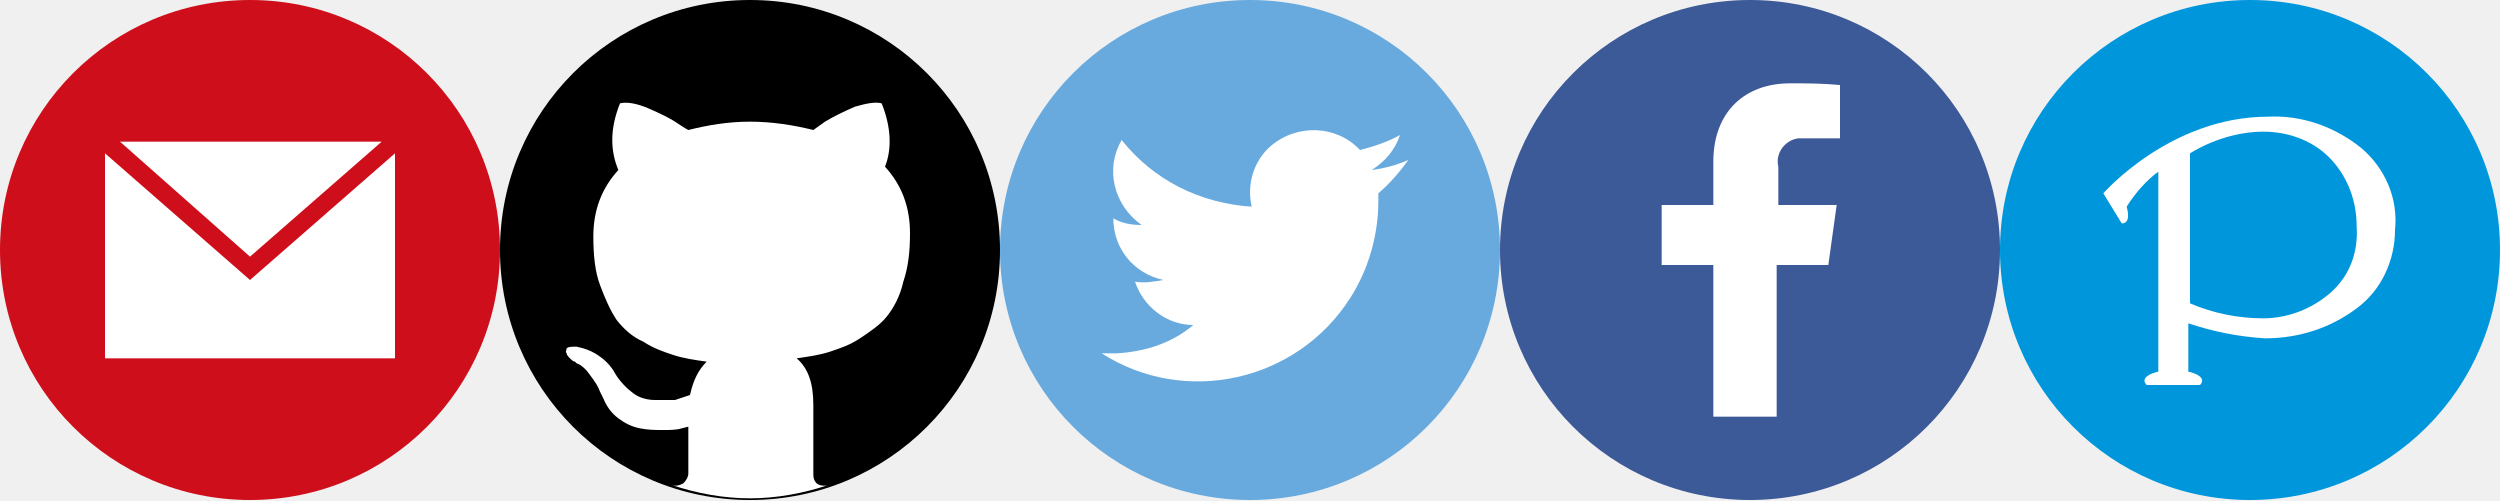
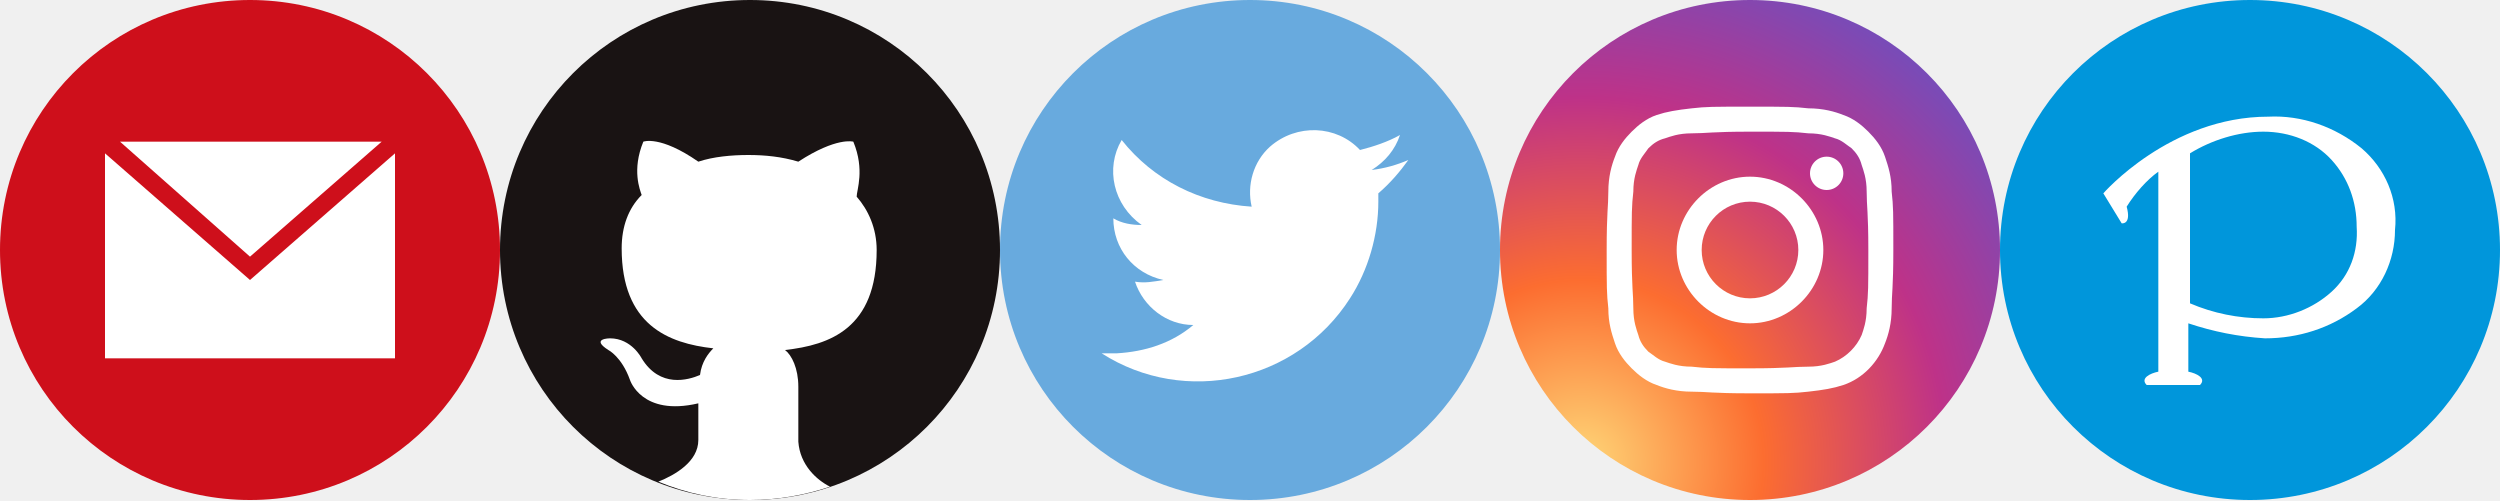
<svg xmlns="http://www.w3.org/2000/svg" version="1.1" id="レイヤー_1" x="0px" y="0px" viewBox="0 0 150 30" style="enable-background:new 0 0 150 30;" xml:space="preserve">
  <style type="text/css">
	.st0{fill:#CE0F1B;}
	.st1{fill:#68AADE;}
- 	.st2{fill:#3C5998;}
+ 	.st2{fill:url(#SVGID_1_);}
	.st3{fill:#0096DB;}
	.st4{fill:#FFFFFF;}
+ 	.st5{fill:#191313;}
</style>
  <path class="st0" d="M15,0L15,0c8.3,0,15,6.7,15,15l0,0c0,8.3-6.7,15-15,15l0,0C6.7,30,0,23.3,0,15l0,0C0,6.7,6.7,0,15,0z" />
  <path class="st1" d="M75,0L75,0c8.3,0,15,6.7,15,15l0,0c0,8.3-6.7,15-15,15l0,0c-8.3,0-15-6.7-15-15l0,0C60,6.7,66.7,0,75,0z" />
+   <radialGradient id="SVGID_1_" cx="94.875" cy="27.75" r="32.85" gradientUnits="userSpaceOnUse">
+     <stop offset="0" style="stop-color:#FED778" />
+     <stop offset="0.333" style="stop-color:#FC6D30" />
+     <stop offset="0.666" style="stop-color:#BE3288" />
+     <stop offset="1" style="stop-color:#6C50C0" />
+   </radialGradient>
  <path class="st2" d="M105,0L105,0c8.3,0,15,6.7,15,15l0,0c0,8.3-6.7,15-15,15l0,0c-8.3,0-15-6.7-15-15l0,0C90,6.7,96.7,0,105,0z" />
  <path class="st3" d="M135,0L135,0c8.3,0,15,6.7,15,15l0,0c0,8.3-6.7,15-15,15l0,0c-8.3,0-15-6.7-15-15l0,0C120,6.7,126.7,0,135,0z" />
-   <path class="st4" d="M106.6,25v-9.1h3.1l0.5-3.6h-3.5v-2.3c-0.2-0.8,0.4-1.6,1.2-1.7c0.2,0,0.4,0,0.6,0h1.9V5.1  C109.3,5,108.4,5,107.4,5c-2.7,0-4.6,1.7-4.6,4.7v2.6h-3.1v3.6h3.1V25C102.9,25,106.5,25,106.6,25z" />
-   <path class="st4" d="M141.7,8.9c-1.6-1.3-3.6-2-5.6-1.9c-5.9,0-9.9,4.6-9.9,4.6l1.1,1.8c0,0,0.6,0.1,0.3-1c0.5-0.8,1.2-1.6,1.9-2.1  v12c-0.5,0.1-1.1,0.4-0.7,0.8h3.2c0.4-0.4-0.2-0.7-0.7-0.8v-2.9c1.5,0.5,3,0.8,4.6,0.9c2,0,3.9-0.6,5.5-1.8c1.5-1.1,2.3-2.9,2.3-4.7  C143.9,11.9,143.1,10.1,141.7,8.9z M139.9,17.5c-1.1,1-2.6,1.6-4.1,1.6c-1.5,0-3-0.3-4.4-0.9v-9c1.3-0.8,2.9-1.3,4.4-1.3  c1.6,0,3.1,0.6,4.1,1.7c1,1.1,1.5,2.5,1.5,4C141.5,15.1,141,16.5,139.9,17.5z" />
+   <path class="st4" d="M141.7,8.9c-1.6-1.3-3.6-2-5.6-1.9c-5.9,0-9.9,4.6-9.9,4.6l1.1,1.8c0,0,0.6,0.1,0.3-1c0.5-0.8,1.2-1.6,1.9-2.1  v12c-0.5,0.1-1.1,0.4-0.7,0.8h3.2c0.4-0.4-0.2-0.7-0.7-0.8v-2.9c1.5,0.5,3,0.8,4.6,0.9c2,0,3.9-0.6,5.5-1.8c1.5-1.1,2.3-2.9,2.3-4.7  C143.9,11.9,143.1,10.1,141.7,8.9z M139.9,17.5c-1.1,1-2.6,1.6-4.1,1.6s-3-0.3-4.4-0.9v-9c1.3-0.8,2.9-1.3,4.4-1.3  c1.6,0,3.1,0.6,4.1,1.7s1.5,2.5,1.5,4C141.5,15.1,141,16.5,139.9,17.5z" />
  <path class="st4" d="M84.5,9.6c-0.7,0.3-1.4,0.5-2.2,0.6C83.1,9.7,83.7,9,84,8.1c-0.7,0.4-1.6,0.7-2.4,0.9c-1.4-1.5-3.8-1.6-5.4-0.2  c-1,0.9-1.4,2.3-1.1,3.6c-3.1-0.2-5.9-1.6-7.8-4c-1,1.7-0.5,3.9,1.2,5.1c-0.6,0-1.2-0.1-1.7-0.4l0,0c0,1.8,1.2,3.3,3,3.7  c-0.6,0.1-1.1,0.2-1.7,0.1c0.5,1.5,1.9,2.6,3.5,2.6c-1.3,1.1-2.9,1.6-4.6,1.7c-0.3,0-0.6,0-0.9,0c5,3.2,11.7,1.7,14.9-3.3  c1.1-1.7,1.7-3.8,1.7-5.8v-0.5C83.4,11,84,10.3,84.5,9.6z" />
-   <path d="M45,0L45,0c8.3,0,15,6.7,15,15l0,0c0,8.3-6.7,15-15,15l0,0c-8.3,0-15-6.7-15-15l0,0C30,6.7,36.7,0,45,0z" />
+   <path class="st5" d="M45,0L45,0c8.3,0,15,6.7,15,15l0,0c0,8.3-6.7,15-15,15l0,0c-8.3,0-15-6.7-15-15l0,0C30,6.7,36.7,0,45,0z" />
  <path class="st4" d="M23.7,9.2v12.3H6.3V9.2l8.7,7.6L23.7,9.2z M22.9,8.5H7.2l7.8,6.9L22.9,8.5z" />
-   <path class="st4" d="M52.9,6.2c-0.4-0.1-0.9,0-1.6,0.2C50.6,6.7,50,7,49.5,7.3l-0.7,0.5c-1.2-0.3-2.5-0.5-3.8-0.5s-2.5,0.2-3.7,0.5  c-0.2-0.1-0.5-0.3-0.8-0.5c-0.3-0.2-0.9-0.5-1.6-0.8c-0.7-0.3-1.3-0.4-1.7-0.3c-0.6,1.5-0.6,2.8-0.1,4c-1,1.1-1.5,2.4-1.5,4  c0,1.1,0.1,2.1,0.4,2.9c0.3,0.8,0.6,1.5,1,2.1c0.4,0.5,0.9,1,1.6,1.3c0.6,0.4,1.2,0.6,1.8,0.8c0.6,0.2,1.3,0.3,2,0.4  c-0.5,0.5-0.8,1.1-1,2c-0.3,0.1-0.6,0.2-0.9,0.3C40.1,24,39.7,24,39.3,24s-0.9-0.1-1.3-0.4c-0.4-0.3-0.8-0.7-1.1-1.2  c-0.2-0.4-0.6-0.8-0.9-1c-0.4-0.3-0.7-0.4-1-0.5l-0.4-0.1c-0.3,0-0.5,0-0.6,0.1C34,21,33.9,21.1,34,21.2c0,0.1,0.1,0.2,0.2,0.3  c0.1,0.1,0.2,0.2,0.3,0.2l0.1,0.1c0.3,0.1,0.6,0.4,0.8,0.7c0.3,0.4,0.5,0.7,0.6,1l0.2,0.4c0.2,0.5,0.5,0.9,0.9,1.2  c0.4,0.3,0.8,0.5,1.3,0.6c0.5,0.1,0.9,0.1,1.4,0.1c0.4,0,0.8,0,1.1-0.1l0.4-0.1c0,0.5,0,1.1,0,1.7c0,0.7,0,1,0,1.1  c0,0.2-0.1,0.4-0.3,0.6c-0.2,0.1-0.4,0.2-0.7,0.1c1.5,0.5,3.1,0.8,4.7,0.8c1.6,0,3.2-0.3,4.7-0.8c-0.3,0.1-0.6,0-0.7-0.1  c-0.2-0.2-0.2-0.4-0.2-0.6v-4.1c0-1.3-0.3-2.2-1-2.8c0.7-0.1,1.4-0.2,2-0.4c0.6-0.2,1.2-0.4,1.8-0.8c0.6-0.4,1.2-0.8,1.6-1.3  c0.4-0.5,0.8-1.2,1-2.1c0.3-0.9,0.4-1.8,0.4-2.9c0-1.6-0.5-2.9-1.5-4C53.5,9,53.5,7.7,52.9,6.2z" />
+   <g>
+     <path class="st4" d="M105,7.9c2.3,0,2.6,0,3.5,0.1c0.8,0,1.3,0.2,1.6,0.3c0.4,0.1,0.7,0.4,1,0.6c0.3,0.3,0.5,0.6,0.6,1   c0.1,0.3,0.3,0.8,0.3,1.6c0,0.9,0.1,1.2,0.1,3.5s0,2.6-0.1,3.5c0,0.8-0.2,1.3-0.3,1.6c-0.3,0.7-0.9,1.3-1.6,1.6   c-0.3,0.1-0.8,0.3-1.6,0.3c-0.9,0-1.2,0.1-3.5,0.1s-2.6,0-3.5-0.1c-0.8,0-1.3-0.2-1.6-0.3c-0.4-0.1-0.7-0.4-1-0.6   c-0.3-0.3-0.5-0.6-0.6-1c-0.1-0.3-0.3-0.8-0.3-1.6c0-0.9-0.1-1.2-0.1-3.5s0-2.6,0.1-3.5c0-0.8,0.2-1.3,0.3-1.6   c0.1-0.4,0.4-0.7,0.6-1c0.3-0.3,0.6-0.5,1-0.6c0.3-0.1,0.8-0.3,1.6-0.3C102.4,8,102.7,7.9,105,7.9 M105,6.4c-2.3,0-2.6,0-3.5,0.1   s-1.5,0.2-2.1,0.4c-0.6,0.2-1.1,0.6-1.5,1s-0.8,0.9-1,1.5c-0.2,0.5-0.4,1.2-0.4,2.1c0,0.9-0.1,1.2-0.1,3.5s0,2.6,0.1,3.5   c0,0.9,0.2,1.5,0.4,2.1c0.2,0.6,0.6,1.1,1,1.5s0.9,0.8,1.5,1c0.5,0.2,1.2,0.4,2.1,0.4s1.2,0.1,3.5,0.1s2.6,0,3.5-0.1   s1.5-0.2,2.1-0.4c1.2-0.4,2.1-1.4,2.5-2.5c0.2-0.5,0.4-1.2,0.4-2.1s0.1-1.2,0.1-3.5s0-2.6-0.1-3.5c0-0.9-0.2-1.5-0.4-2.1   c-0.2-0.6-0.6-1.1-1-1.5c-0.4-0.4-0.9-0.8-1.5-1c-0.5-0.2-1.2-0.4-2.1-0.4C107.6,6.4,107.3,6.4,105,6.4L105,6.4L105,6.4z" />
+     <path class="st4" d="M105,10.6c-2.4,0-4.4,2-4.4,4.4s2,4.4,4.4,4.4s4.4-2,4.4-4.4S107.4,10.6,105,10.6L105,10.6z M105,17.9   c-1.6,0-2.9-1.3-2.9-2.9s1.3-2.9,2.9-2.9s2.9,1.3,2.9,2.9S106.6,17.9,105,17.9L105,17.9z" />
+     <circle class="st4" cx="109.6" cy="10.4" r="1" />
+   </g>
+   <path class="st4" d="M51.2,8.5c0,0-1-0.3-3.3,1.2c-1-0.3-2-0.4-3-0.4s-2.1,0.1-3,0.4c-2.3-1.6-3.3-1.2-3.3-1.2  c-0.7,1.7-0.2,2.9-0.1,3.2c-0.8,0.8-1.2,1.9-1.2,3.2c0,4.6,2.8,5.7,5.5,6c-0.3,0.3-0.7,0.8-0.8,1.6c-0.7,0.3-2.4,0.8-3.5-1  c0,0-0.6-1.2-1.9-1.2c0,0-1.2,0-0.1,0.7c0,0,0.8,0.4,1.3,1.8c0,0,0.7,2.2,4.1,1.4c0,1,0,2,0,2.2c0,1.3-1.4,2.1-2.4,2.5  C41.2,29.6,43,30,45,30c1.7,0,3.3-0.3,4.8-0.8c-0.8-0.4-1.8-1.3-1.9-2.7c0-0.4,0-1.7,0-3.3c0-1.1-0.4-1.9-0.8-2.2  c2.7-0.3,5.5-1.3,5.5-6c0-1.3-0.5-2.4-1.2-3.2C51.4,11.4,51.9,10.2,51.2,8.5z" />
</svg>
